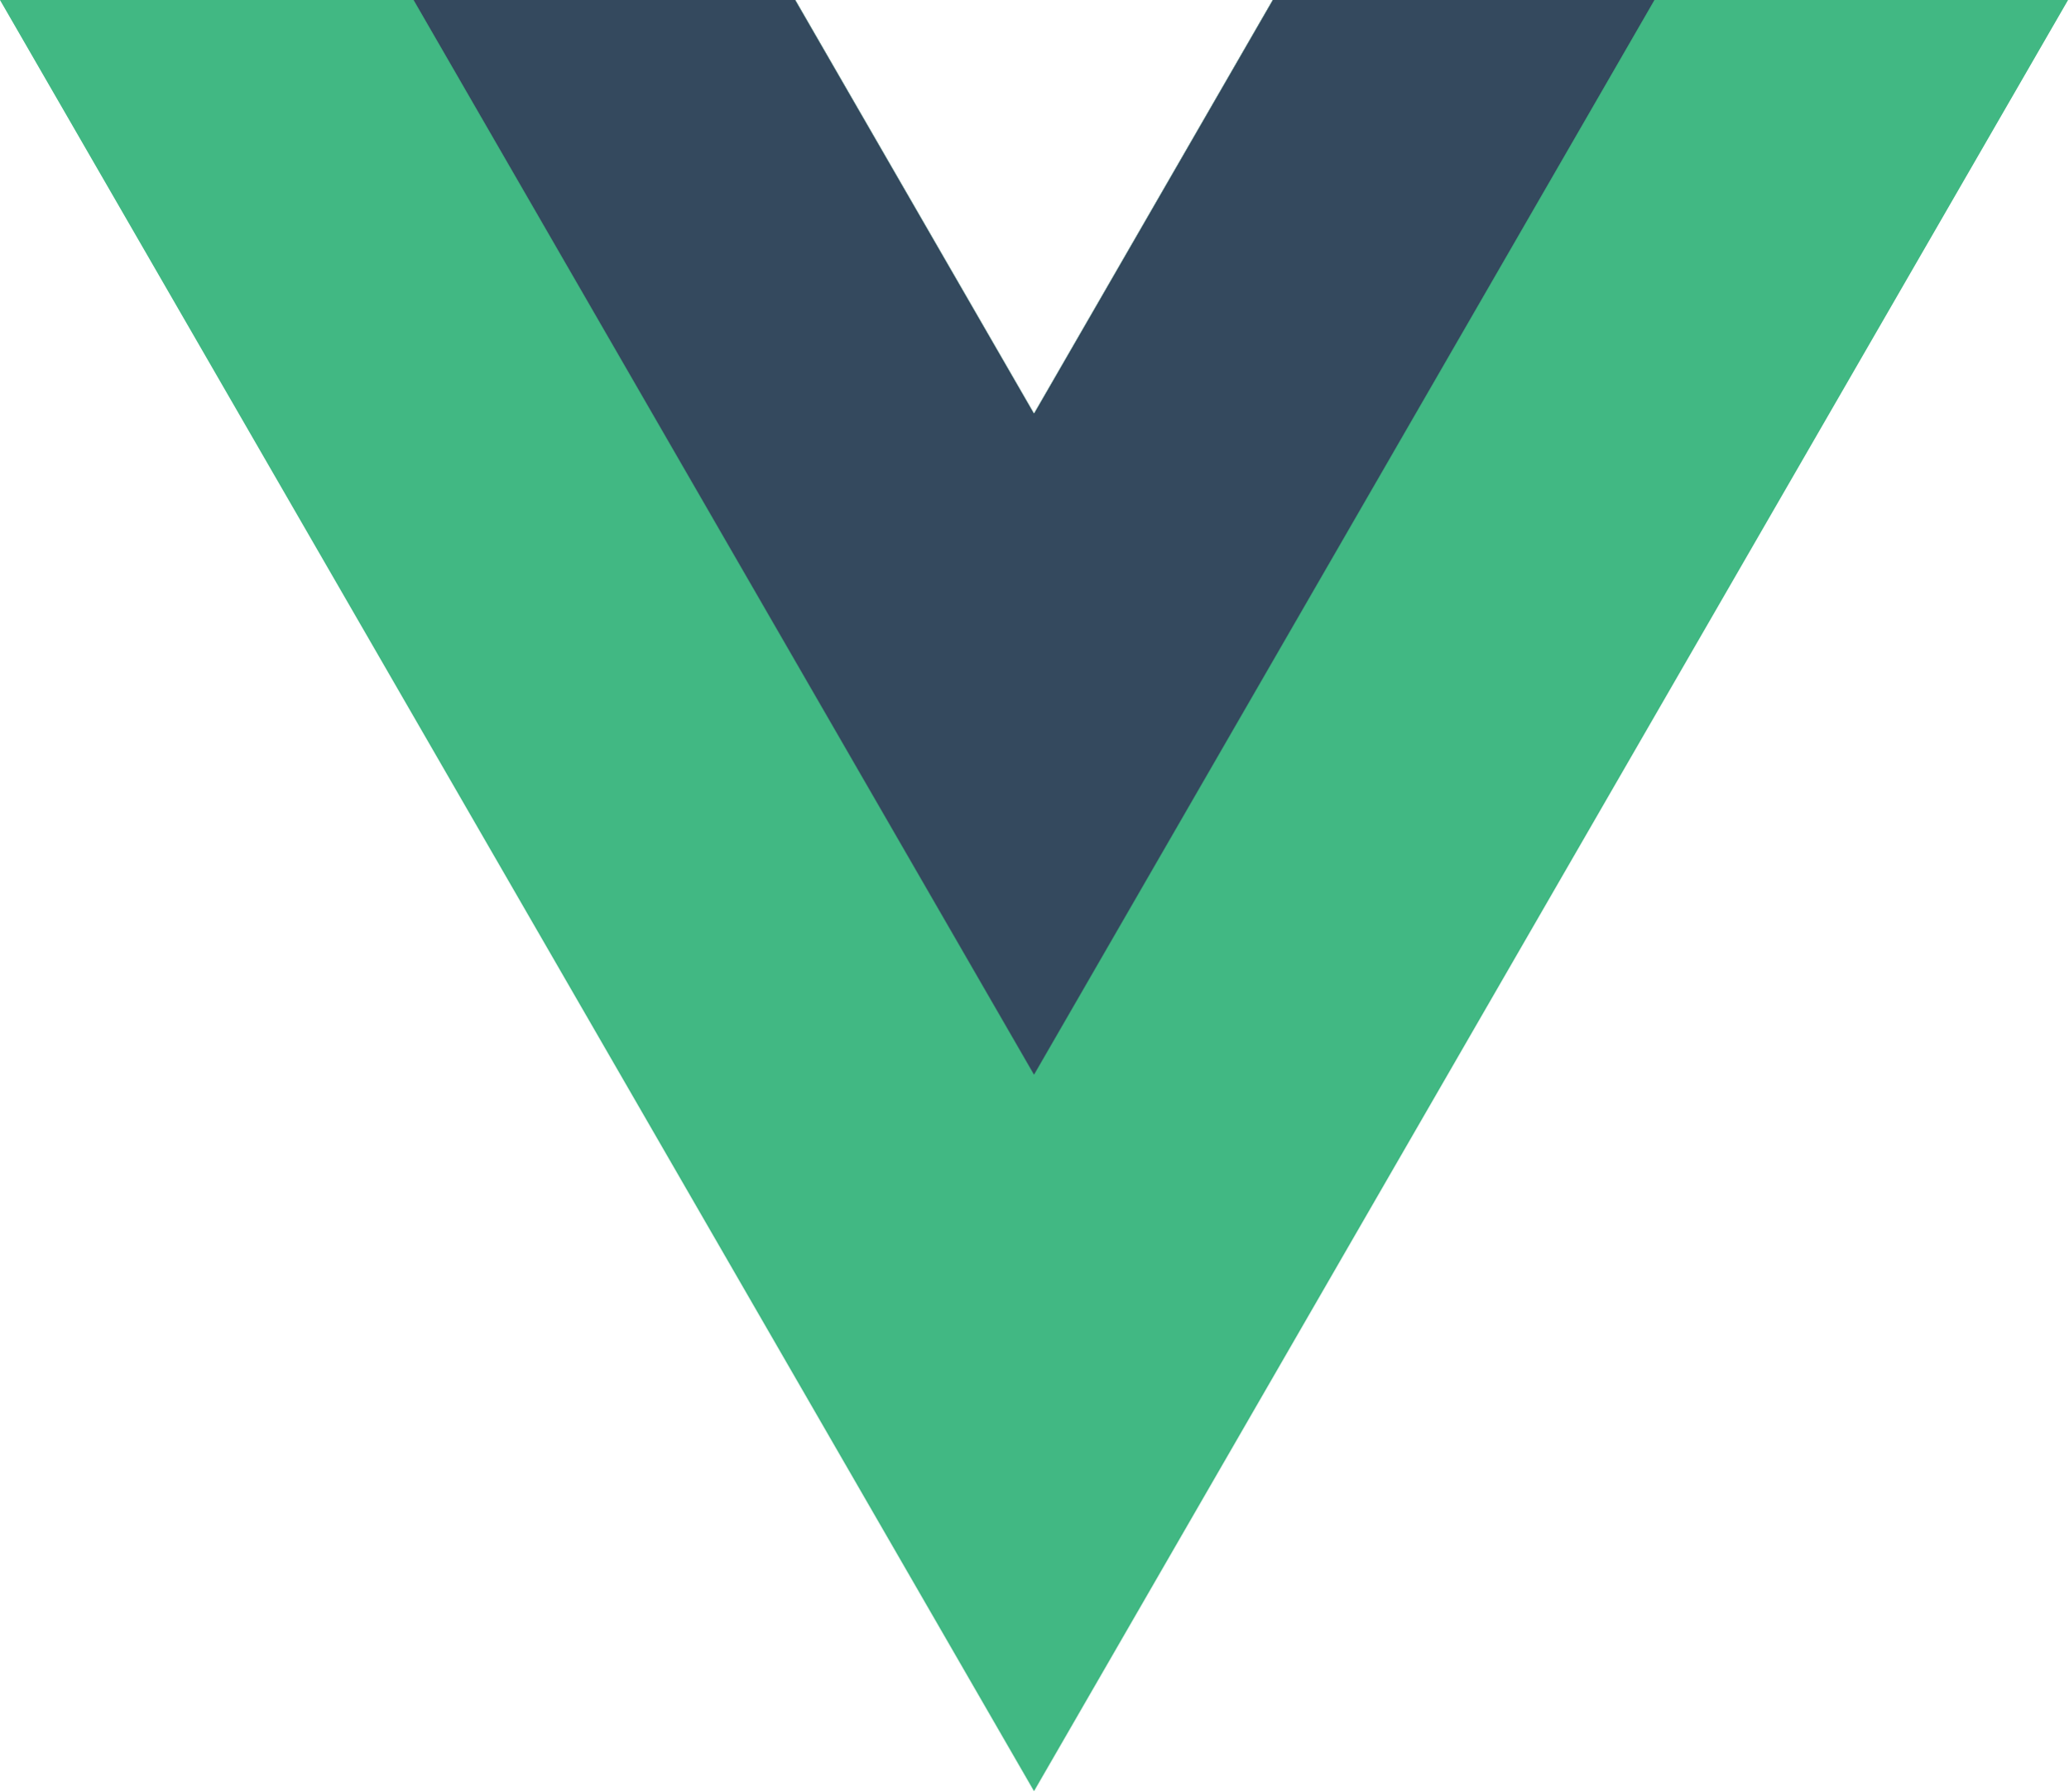
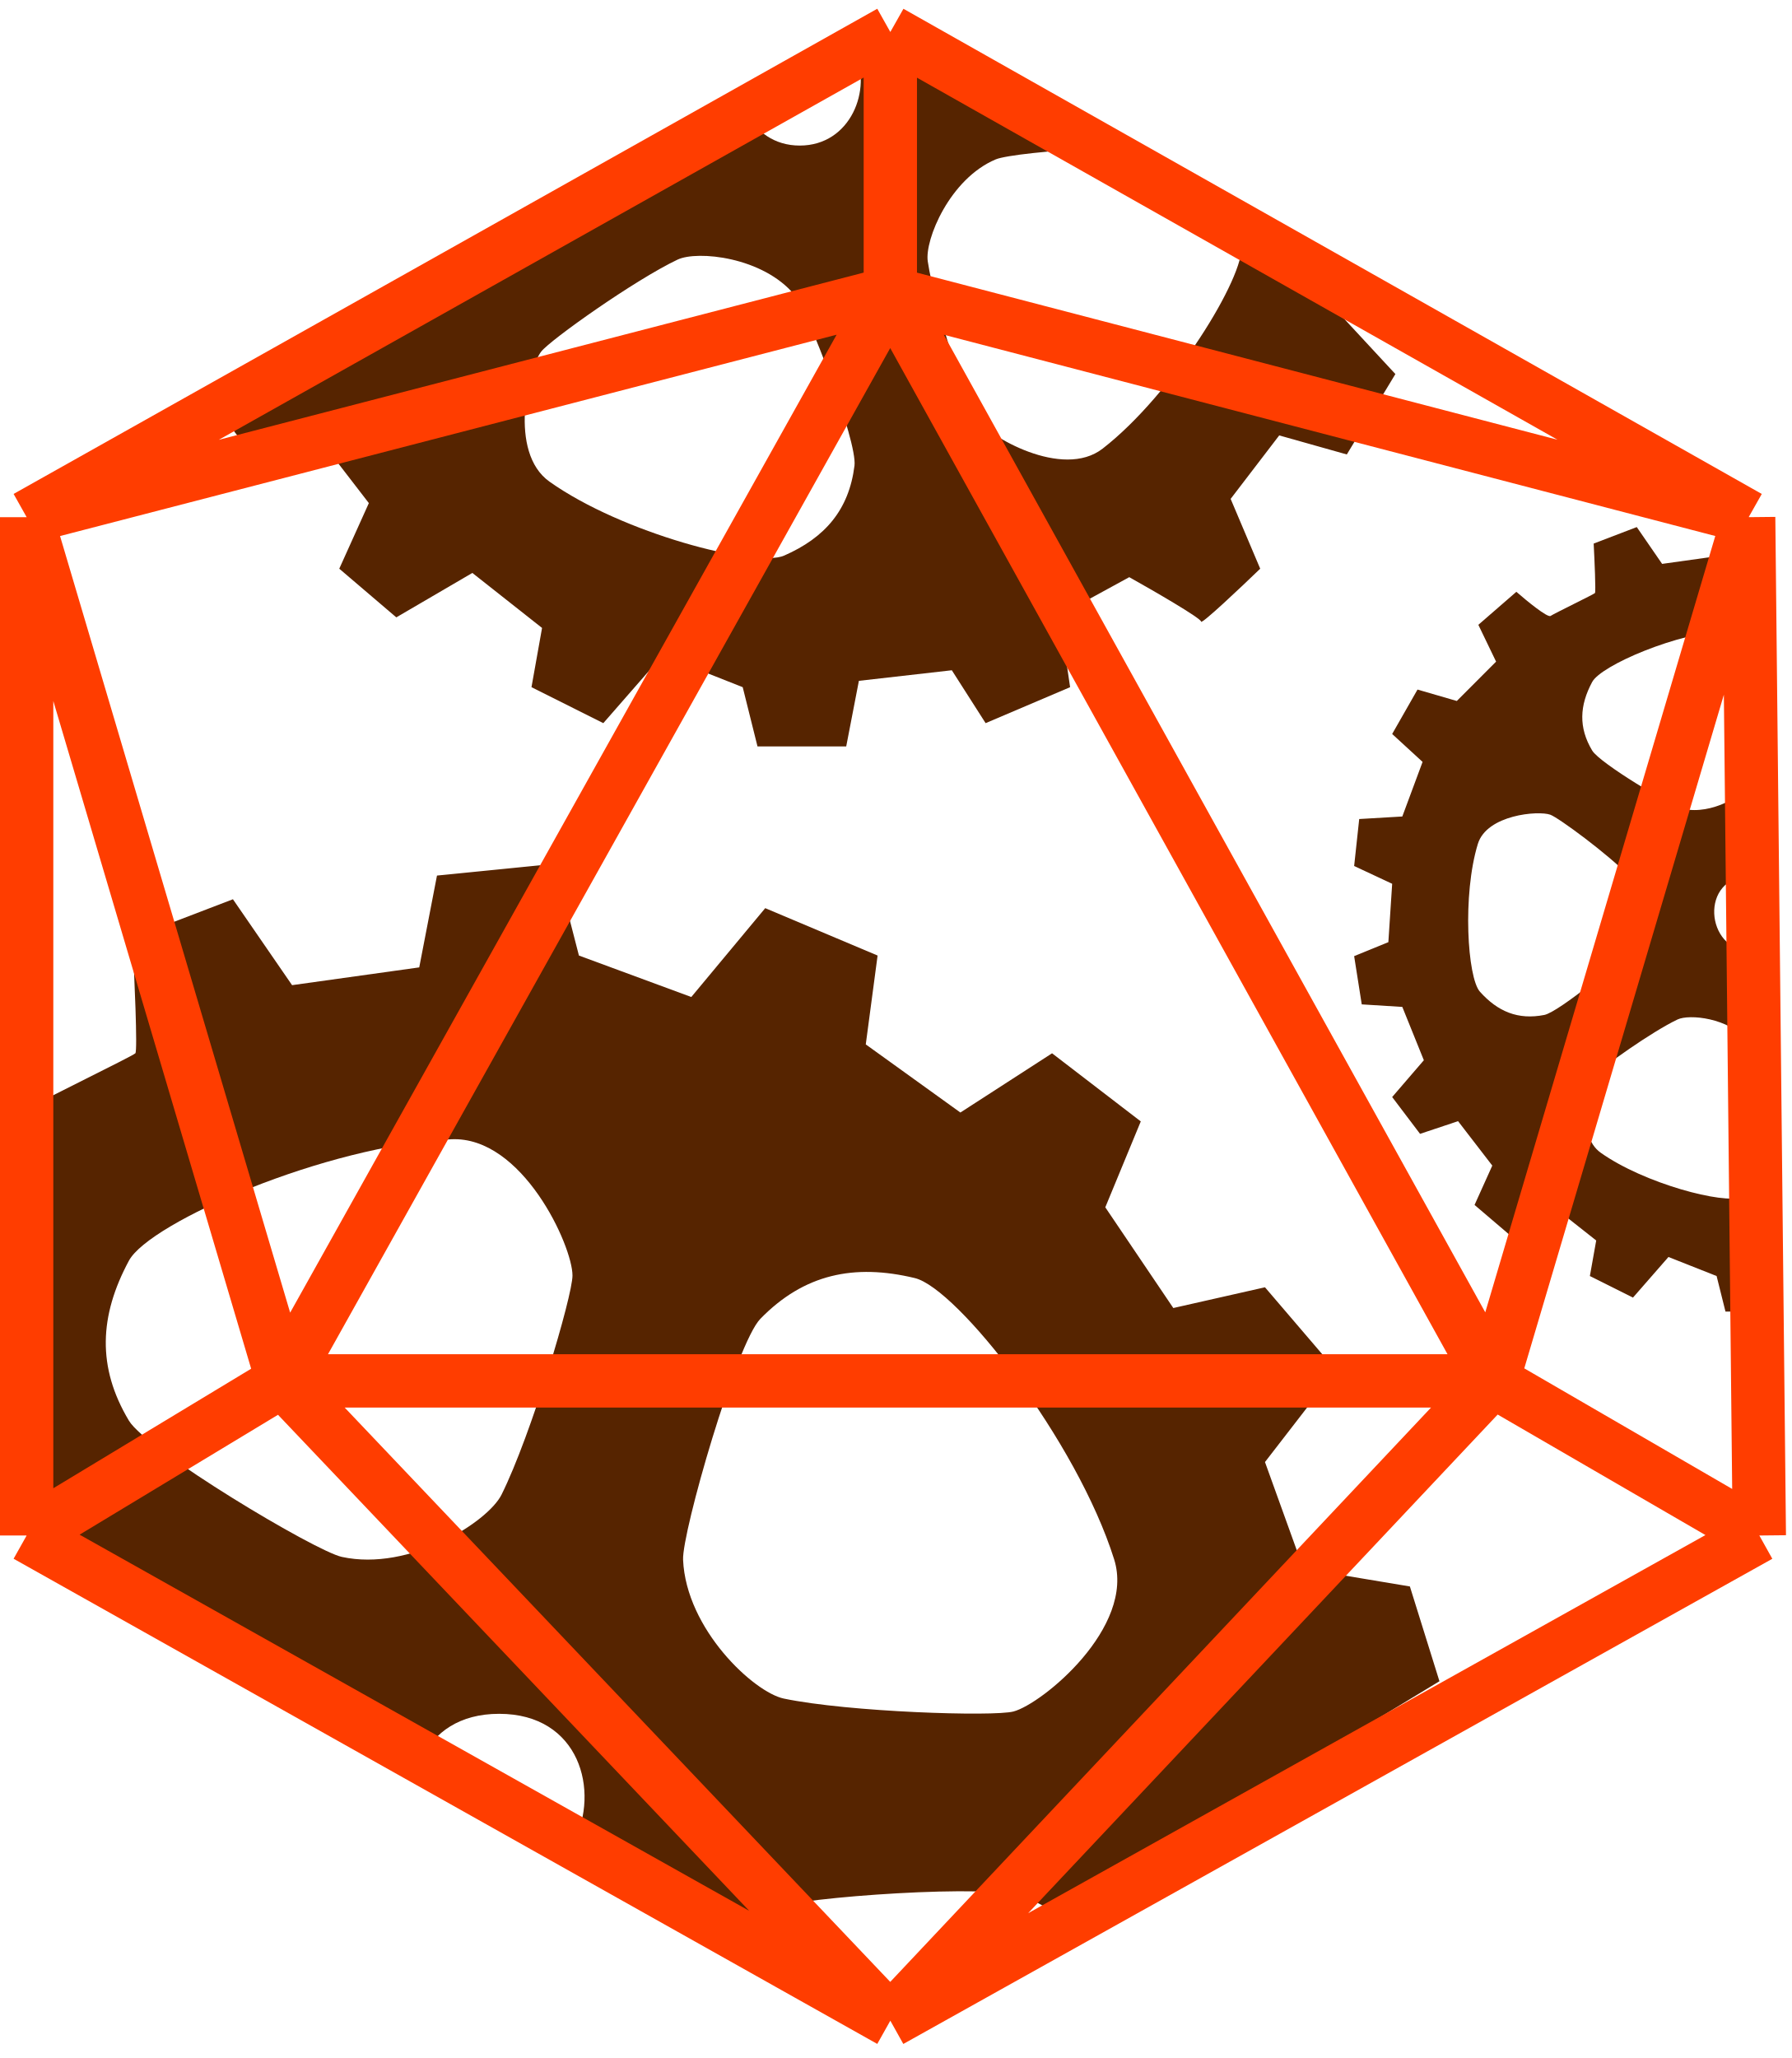
- <svg xmlns="http://www.w3.org/2000/svg" viewBox="0 0 261.76 226.69">
-   <path d="M161.096.001l-30.225 52.351L100.647.001H-.005l130.877 226.688L261.749.001z" fill="#41b883" />
-   <path d="M161.096.001l-30.225 52.351L100.647.001H52.346l78.526 136.01L209.398.001z" fill="#34495e" />
+ <svg xmlns="http://www.w3.org/2000/svg" width="168" height="193" viewBox="0 0 168 193" fill="none">
+   <path fill-rule="evenodd" clip-rule="evenodd" d="M163.619 48.285L164 48.5L164.116 59.617C163.559 59.256 162.942 59.043 162.28 59.075C157.288 59.313 150.156 62.408 149.324 63.956C148.136 66.166 148.035 68.231 149.324 70.384C150.037 71.575 156.812 75.627 157.882 75.86C160.556 76.442 163.617 74.542 164.261 73.433L164.353 82.169C164.303 82.167 164.253 82.167 164.203 82.167C159.33 82.167 159.924 89.191 164.203 89.191C164.278 89.191 164.353 89.188 164.426 89.184L164.526 98.734C164.269 98.175 164.054 97.768 163.919 97.605C162.134 95.448 158.433 95.083 157.327 95.608C154.926 96.748 150.17 100.124 149.657 100.78C148.924 101.717 147.788 106.444 150.121 108.101C154.197 110.998 161.717 112.967 163.325 112.262C163.813 112.049 164.258 111.81 164.66 111.542L164.78 123H161.826L160.994 119.667L156.477 117.881L153.149 121.69L149.108 119.667L149.702 116.333L145.78 113.238L141.501 115.738L138.292 113L139.956 109.31L136.746 105.143L133.181 106.333L130.566 102.881L133.537 99.429L131.517 94.429L127.713 94.191L127 89.667L130.209 88.357L130.566 82.881L127 81.214L127.475 76.809L131.517 76.571L133.418 71.452L130.566 68.833L132.943 64.667L136.628 65.738L140.312 62.048L138.648 58.595L142.214 55.5C143.165 56.333 145.138 57.952 145.423 57.762C145.601 57.643 146.612 57.137 147.592 56.646C148.573 56.155 149.524 55.679 149.583 55.619C149.678 55.524 149.544 52.484 149.464 50.976L153.506 49.429L155.883 52.881L160.994 52.167L161.707 48.476L163.619 48.285ZM138.602 79.141C137.134 83.926 137.625 91.695 138.797 93.003C140.47 94.872 142.376 95.667 144.835 95.182C146.195 94.913 152.298 89.902 152.879 88.973C154.365 86.599 153.55 82.965 152.706 82.078C150.872 80.151 146.18 76.687 145.397 76.404C144.279 76.001 139.442 76.402 138.602 79.141Z" fill="#562400" />
+   <path fill-rule="evenodd" clip-rule="evenodd" d="M126.847 27.5L116.18 21.471C116.287 21.959 116.371 22.468 116.433 22.997C116.775 25.906 109.998 36.963 103.413 42.071C99.644 44.995 92.668 40.891 91.531 39.266C90.736 38.129 87.663 28.898 87.011 24.51C86.711 22.489 89.084 16.755 93.383 14.948C94.308 14.559 98.694 14.094 102.803 13.911L83.5 3L80.153 4.88C81.823 8.348 79.805 13.651 75.005 13.651C72.61 13.651 70.908 12.331 70.01 10.577L20.428 38.429L23.301 42.222L29.244 40.238L34.593 47.182L31.819 53.333L37.168 57.897L44.3 53.73L50.837 58.889L49.846 64.444L56.582 67.817L62.128 61.468L69.656 64.444L71.043 70H79.363L80.552 63.849L89.268 62.857L92.437 67.817L100.361 64.444L99.371 57.698L105.908 54.127C108.153 55.384 112.643 57.976 112.643 58.294C112.643 58.611 116.341 55.119 118.19 53.333L115.417 46.786L119.973 40.833L126.312 42.619L130.868 35.079L125.718 29.524L126.847 27.5ZM73.541 52.104C70.861 53.278 58.329 49.996 51.535 45.169C47.647 42.406 49.54 34.529 50.762 32.967C51.617 31.874 59.543 26.247 63.546 24.347C65.389 23.472 71.556 24.08 74.532 27.675C75.696 29.082 80.425 41.374 80.139 43.67C79.621 47.822 77.369 50.428 73.541 52.104Z" fill="#562400" />
+   <path fill-rule="evenodd" clip-rule="evenodd" d="M125.333 166.145L125.848 163.222L135 157.667L132.227 148.778L122.242 147.111L118.637 137.111L125.293 128.5L118.637 120.722L110.04 122.667L103.661 113.222L106.989 105.167L98.669 98.778L90.071 104.333L81.197 97.944L82.306 89.611L71.767 85.167L64.834 93.5L54.295 89.611L52.076 81L40.983 82.111L39.319 90.722L27.393 92.389L21.846 84.333L12.417 87.944C12.602 91.463 12.916 98.556 12.694 98.778C12.556 98.917 10.337 100.028 8.049 101.174C5.761 102.319 3.403 103.5 2.987 103.778C2.895 103.839 2.727 103.82 2.5 103.735V144L39.597 164.838C40.731 162.477 43.086 160.722 46.807 160.722C54.362 160.722 56.285 167.958 53.796 172.814L68.93 181.316C69.991 180.326 71.197 179.491 72.536 178.928C74.892 177.938 93.256 176.594 96.21 177.912C97.686 178.57 98.95 179.358 100.021 180.277L125.333 166.145ZM104.491 146.235C100.988 135.095 89.776 120.818 85.795 119.858C80.109 118.486 75.396 119.485 71.312 123.679C69.055 125.998 63.952 143.718 64.063 146.274C64.347 152.806 70.715 158.708 73.51 159.293C79.58 160.564 93.174 160.999 95.051 160.504C97.733 159.796 106.496 152.611 104.491 146.235ZM12.09 118.229C14.031 114.618 30.672 107.396 42.32 106.841C48.986 106.523 53.691 116.841 53.691 119.618C53.691 121.563 49.808 134.618 47.034 140.174C45.757 142.732 38.437 147.396 32.058 146.007C29.562 145.464 13.754 136.007 12.09 133.229C9.081 128.206 9.317 123.387 12.09 118.229Z" fill="#562400" />
+   <path d="M26.5 129.5L83.5 27.5M26.5 129.5H140M26.5 129.5L2.5 48.5M26.5 129.5L2.5 144M26.5 129.5L83.5 189.5M83.5 27.5L140 129.5M83.5 27.5V3M83.5 27.5L164 48.5M83.5 27.5L2.5 48.5M140 129.5L164 48.5M140 129.5L165 144M140 129.5L83.5 189.5M83.5 3L164 48.5M83.5 3L2.5 48.5M164 48.5L165 144M165 144L83.5 189.5M2.5 48.5V144M2.5 144L83.5 189.5" stroke="#FF3D00" stroke-width="5" />
</svg>
